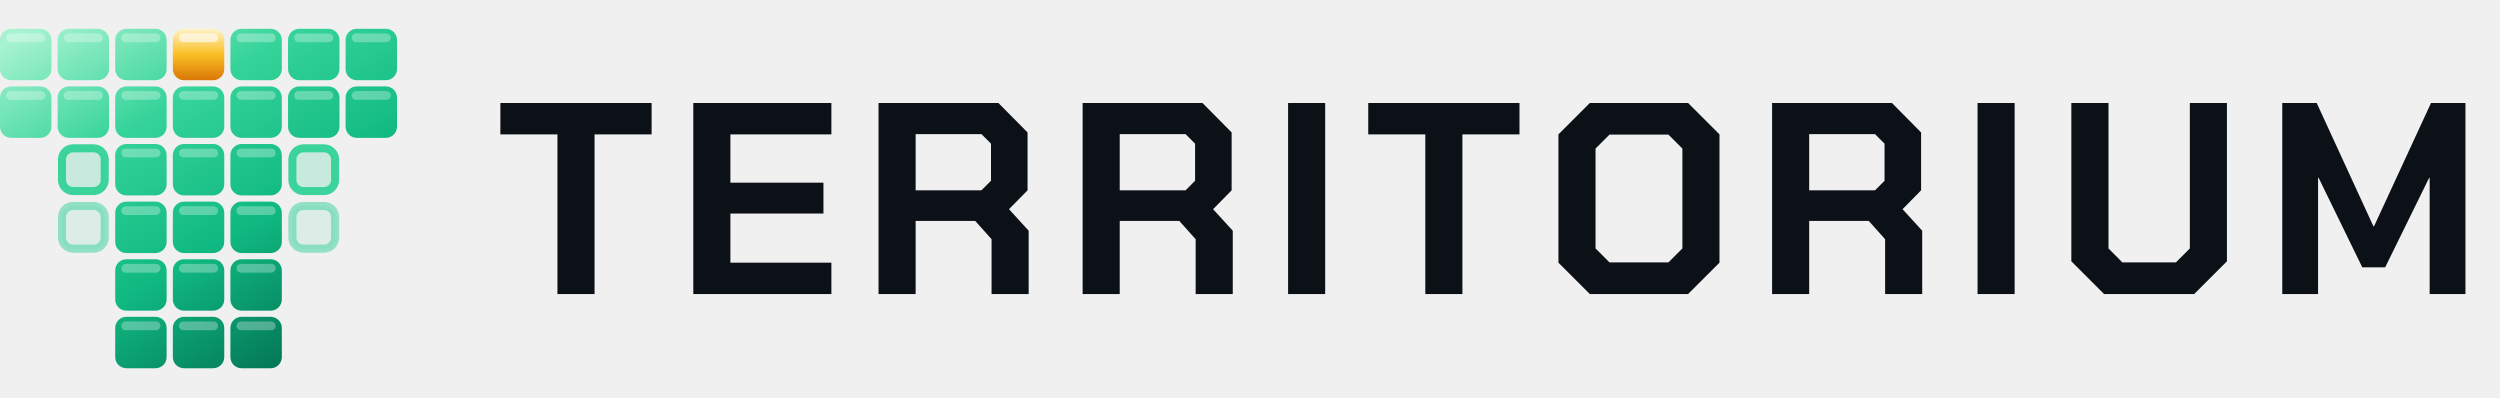
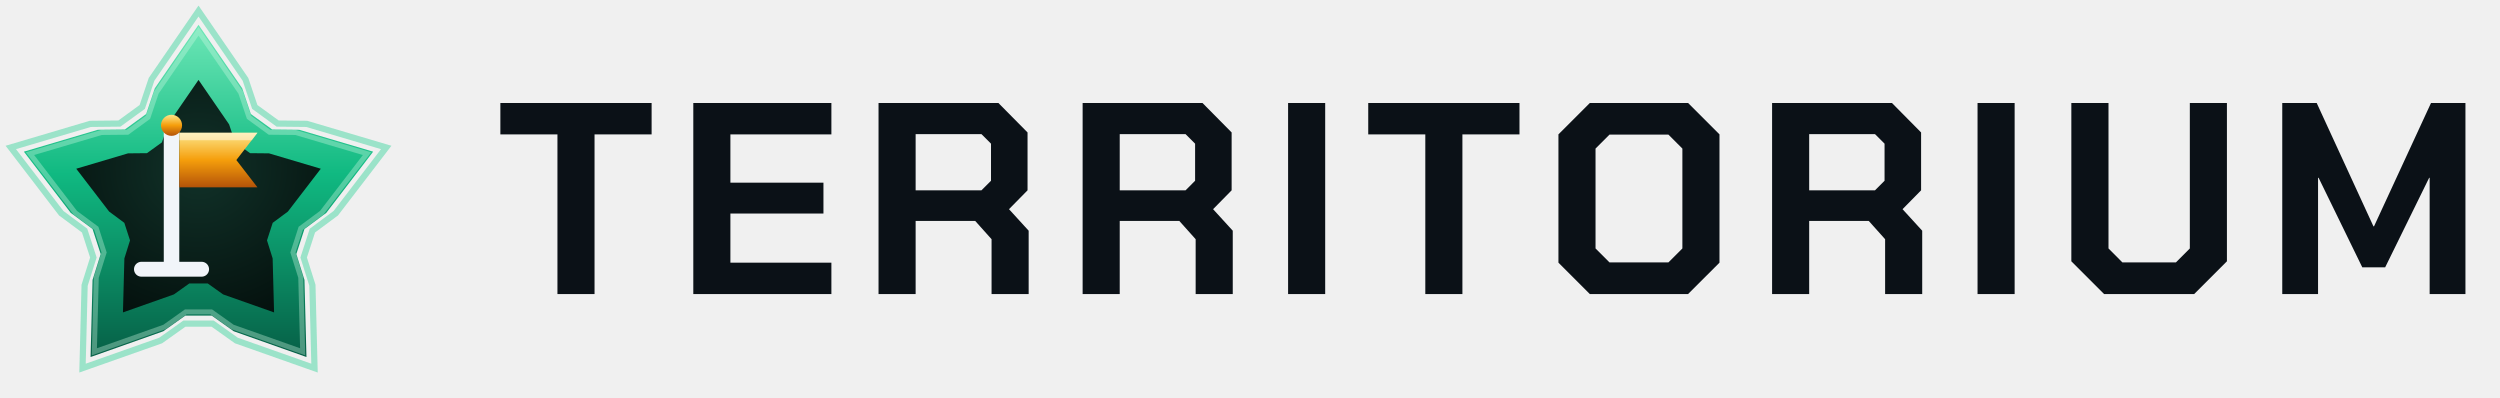
<svg xmlns="http://www.w3.org/2000/svg" viewBox="0 0 403 64">
  <defs>
-     <linearGradient id="d-g" x1="6" y1="4" x2="40" y2="62" gradientUnits="userSpaceOnUse">
-       <stop offset="0" stop-color="#a7f3d0" />
-       <stop offset="0.33" stop-color="#34d399" />
-       <stop offset="0.67" stop-color="#10b981" />
-       <stop offset="1" stop-color="#047857" />
+     <linearGradient id="dg" x1="0" y1="0" x2="0" y2="1">
+       <stop offset="0" stop-color="#6ee7b7" />
+       <stop offset=".45" stop-color="#10b981" />
+       <stop offset="1" stop-color="#065f46" />
    </linearGradient>
-     <linearGradient id="d-a" x1="0" y1="0" x2="0" y2="1">
-       <stop offset="0" stop-color="#fef3c7" />
-       <stop offset=".5" stop-color="#fbbf24" />
-       <stop offset="1" stop-color="#d97706" />
+     <linearGradient id="da" x1="0" y1="0" x2="0" y2="1">
+       <stop offset="0" stop-color="#fde68a" />
+       <stop offset=".5" stop-color="#f59e0b" />
+       <stop offset="1" stop-color="#b45309" />
    </linearGradient>
+     <radialGradient id="di" cx=".5" cy=".38" r=".7">
+       <stop offset="0" stop-color="#113229" />
+       <stop offset="1" stop-color="#04100d" />
+     </radialGradient>
  </defs>
-   <rect x="0" y="4.64" width="8.29" height="8.29" rx="1.8" fill="url(#d-g)" />
-   <rect x="0.99" y="5.39" width="6.3" height="1.41" rx="0.7" fill="#fff" fill-opacity=".3" />
-   <rect x="9.29" y="4.64" width="8.29" height="8.29" rx="1.8" fill="url(#d-g)" />
-   <rect x="10.28" y="5.39" width="6.3" height="1.41" rx="0.7" fill="#fff" fill-opacity=".3" />
-   <rect x="18.57" y="4.64" width="8.29" height="8.29" rx="1.8" fill="url(#d-g)" />
-   <rect x="19.56" y="5.39" width="6.3" height="1.41" rx="0.7" fill="#fff" fill-opacity=".3" />
-   <rect x="27.86" y="4.64" width="8.29" height="8.29" rx="1.8" fill="url(#d-a)" />
-   <rect x="28.85" y="5.39" width="6.3" height="1.41" rx="0.7" fill="#fff" fill-opacity=".6" />
-   <rect x="37.14" y="4.64" width="8.29" height="8.29" rx="1.8" fill="url(#d-g)" />
-   <rect x="38.13" y="5.39" width="6.3" height="1.41" rx="0.7" fill="#fff" fill-opacity=".3" />
-   <rect x="46.43" y="4.64" width="8.29" height="8.29" rx="1.8" fill="url(#d-g)" />
-   <rect x="47.42" y="5.39" width="6.3" height="1.41" rx="0.7" fill="#fff" fill-opacity=".3" />
-   <rect x="55.71" y="4.64" width="8.29" height="8.29" rx="1.8" fill="url(#d-g)" />
-   <rect x="56.7" y="5.39" width="6.3" height="1.41" rx="0.7" fill="#fff" fill-opacity=".3" />
-   <rect x="0" y="13.93" width="8.29" height="8.29" rx="1.8" fill="url(#d-g)" />
-   <rect x="0.99" y="14.68" width="6.3" height="1.41" rx="0.7" fill="#fff" fill-opacity=".3" />
-   <rect x="9.29" y="13.93" width="8.29" height="8.29" rx="1.8" fill="url(#d-g)" />
-   <rect x="10.28" y="14.68" width="6.3" height="1.41" rx="0.7" fill="#fff" fill-opacity=".3" />
-   <rect x="18.57" y="13.93" width="8.29" height="8.29" rx="1.8" fill="url(#d-g)" />
-   <rect x="19.56" y="14.68" width="6.3" height="1.41" rx="0.7" fill="#fff" fill-opacity=".3" />
-   <rect x="27.86" y="13.93" width="8.29" height="8.29" rx="1.8" fill="url(#d-g)" />
-   <rect x="28.85" y="14.68" width="6.3" height="1.41" rx="0.7" fill="#fff" fill-opacity=".3" />
-   <rect x="37.14" y="13.93" width="8.29" height="8.29" rx="1.8" fill="url(#d-g)" />
-   <rect x="38.13" y="14.68" width="6.3" height="1.41" rx="0.7" fill="#fff" fill-opacity=".3" />
-   <rect x="46.43" y="13.93" width="8.29" height="8.29" rx="1.8" fill="url(#d-g)" />
-   <rect x="47.42" y="14.68" width="6.3" height="1.41" rx="0.7" fill="#fff" fill-opacity=".3" />
-   <rect x="55.71" y="13.93" width="8.29" height="8.29" rx="1.8" fill="url(#d-g)" />
-   <rect x="56.7" y="14.68" width="6.3" height="1.41" rx="0.7" fill="#fff" fill-opacity=".3" />
-   <rect x="18.57" y="23.21" width="8.29" height="8.29" rx="1.8" fill="url(#d-g)" />
-   <rect x="19.56" y="23.96" width="6.3" height="1.41" rx="0.7" fill="#fff" fill-opacity=".3" />
-   <rect x="27.86" y="23.21" width="8.29" height="8.29" rx="1.8" fill="url(#d-g)" />
-   <rect x="28.85" y="23.96" width="6.3" height="1.41" rx="0.7" fill="#fff" fill-opacity=".3" />
-   <rect x="37.14" y="23.21" width="8.29" height="8.29" rx="1.8" fill="url(#d-g)" />
-   <rect x="38.13" y="23.96" width="6.3" height="1.41" rx="0.7" fill="#fff" fill-opacity=".3" />
-   <rect x="18.57" y="32.5" width="8.29" height="8.29" rx="1.8" fill="url(#d-g)" />
-   <rect x="19.56" y="33.25" width="6.3" height="1.41" rx="0.7" fill="#fff" fill-opacity=".3" />
-   <rect x="27.86" y="32.5" width="8.29" height="8.29" rx="1.8" fill="url(#d-g)" />
-   <rect x="28.85" y="33.25" width="6.3" height="1.41" rx="0.7" fill="#fff" fill-opacity=".3" />
-   <rect x="37.14" y="32.5" width="8.29" height="8.29" rx="1.8" fill="url(#d-g)" />
-   <rect x="38.13" y="33.25" width="6.3" height="1.41" rx="0.7" fill="#fff" fill-opacity=".3" />
-   <rect x="18.57" y="41.79" width="8.29" height="8.29" rx="1.8" fill="url(#d-g)" />
-   <rect x="19.56" y="42.54" width="6.3" height="1.41" rx="0.7" fill="#fff" fill-opacity=".3" />
-   <rect x="27.86" y="41.79" width="8.29" height="8.29" rx="1.8" fill="url(#d-g)" />
-   <rect x="28.85" y="42.54" width="6.3" height="1.41" rx="0.7" fill="#fff" fill-opacity=".3" />
-   <rect x="37.14" y="41.79" width="8.29" height="8.29" rx="1.8" fill="url(#d-g)" />
-   <rect x="38.13" y="42.54" width="6.3" height="1.41" rx="0.7" fill="#fff" fill-opacity=".3" />
-   <rect x="18.57" y="51.07" width="8.29" height="8.29" rx="1.8" fill="url(#d-g)" />
-   <rect x="19.56" y="51.82" width="6.3" height="1.41" rx="0.7" fill="#fff" fill-opacity=".3" />
-   <rect x="27.86" y="51.07" width="8.29" height="8.29" rx="1.8" fill="url(#d-g)" />
-   <rect x="28.85" y="51.82" width="6.3" height="1.41" rx="0.7" fill="#fff" fill-opacity=".3" />
-   <rect x="37.14" y="51.07" width="8.29" height="8.29" rx="1.8" fill="url(#d-g)" />
-   <rect x="38.13" y="51.82" width="6.3" height="1.41" rx="0.7" fill="#fff" fill-opacity=".3" />
-   <rect x="9.99" y="23.91" width="6.89" height="6.89" rx="1.8" fill="#34d399" fill-opacity="0.21" stroke="#34d399" stroke-opacity="0.95" stroke-width="1.3" />
-   <rect x="47.13" y="23.91" width="6.89" height="6.89" rx="1.8" fill="#34d399" fill-opacity="0.21" stroke="#34d399" stroke-opacity="0.95" stroke-width="1.3" />
-   <rect x="9.99" y="33.2" width="6.89" height="6.89" rx="1.8" fill="#34d399" fill-opacity="0.11" stroke="#34d399" stroke-opacity="0.5" stroke-width="1.3" />
-   <rect x="47.13" y="33.2" width="6.89" height="6.89" rx="1.8" fill="#34d399" fill-opacity="0.11" stroke="#34d399" stroke-opacity="0.5" stroke-width="1.3" />
+   <path d="M22.93 17.24L24.43 12.79L32.00 1.78L39.57 12.79L41.07 17.24L44.76 19.92L49.45 19.97L62.26 23.77L54.13 34.37L50.36 37.17L48.95 41.51L50.36 45.98L50.70 59.34L38.10 54.89L34.28 52.17L29.72 52.17L25.90 54.89L13.30 59.34L13.64 45.98L15.05 41.51L13.64 37.17L9.87 34.37L1.74 23.77L14.55 19.97L19.24 19.92Z" fill="none" stroke="#34d399" stroke-opacity=".45" stroke-width="1" />
+   <path d="M23.56 18.38L24.95 14.24L32.00 4.00L39.05 14.24L40.44 18.38L43.87 20.87L48.23 20.92L60.15 24.45L52.59 34.32L49.08 36.92L47.77 40.95L49.08 45.12L49.40 57.55L37.68 53.40L34.12 50.87L29.88 50.87L26.32 53.40L14.60 57.55L14.92 45.12L16.23 40.95L14.92 36.92L11.41 34.32L3.85 24.45L15.77 20.92L20.13 20.87Z" fill="url(#dg)" />
+   <path d="M23.86 18.91L25.20 14.92L32.00 5.04L38.80 14.92L40.14 18.91L43.45 21.32L47.66 21.36L59.17 24.77L51.87 34.29L48.48 36.80L47.22 40.70L48.48 44.72L48.79 56.71L37.48 52.71L34.05 50.27L29.95 50.27L26.52 52.71L15.21 56.71L15.52 44.72L16.78 40.70L15.52 36.80L12.13 34.29L4.83 24.77L16.34 21.36L20.55 21.32Z" fill="none" stroke="#d1fae5" stroke-opacity=".35" stroke-width=".8" />
+   <path d="M26.10 22.95L27.07 20.05L32.00 12.88L36.93 20.05L37.90 22.95L40.31 24.69L43.36 24.72L51.71 27.20L46.41 34.10L43.96 35.92L43.04 38.75L43.95 41.66L44.18 50.36L35.97 47.46L33.48 45.69L30.52 45.69L28.03 47.46L19.82 50.36L20.05 41.66L20.96 38.75L20.04 35.92L17.59 34.10L12.29 27.20L20.64 24.72L23.69 24.69Z" fill="url(#di)" />
+   <path d="M26.4 20.5h2.5v22.5h-2.5z" fill="#f1f5f9" />
+   <circle cx="27.65" cy="20.2" r="1.7" fill="url(#da)" />
+   <path d="M28.9 21.4h12.6l-3.4 4.4 3.4 4.4H28.9z" fill="url(#da)" />
+   <path d="M28.9 21.4h12.6l-.9 1.2H28.9z" fill="#fff" fill-opacity=".45" />
+   <path d="M22.8 43.4h9.7" stroke="#f1f5f9" stroke-width="2.4" stroke-linecap="round" />
  <g transform="translate(80 47.40)" fill="#0b1117">
    <path d="M9.86 0L9.86-25.74L0.66-25.74L0.66-30.80L25.04-30.80L25.04-25.74L15.84-25.74L15.84 0M31.76 0L31.76-30.80L54.02-30.80L54.02-25.74L37.74-25.74L37.74-17.95L52.74-17.95L52.74-12.98L37.74-12.98L37.74-5.06L54.02-5.06L54.02 0M82.65-13.68L85.82-10.21L85.82 0L79.84 0L79.84-8.84L77.20-11.79L67.60-11.79L67.60 0L61.62 0L61.62-30.80L80.94-30.80L85.64-26.05L85.64-16.72L82.65-13.68M67.60-25.78L67.60-16.72L78.21-16.72L79.75-18.26L79.75-24.24L78.21-25.78M115.55-13.68L118.72-10.21L118.72 0L112.74 0L112.74-8.84L110.10-11.79L100.50-11.79L100.50 0L94.52 0L94.52-30.80L113.84-30.80L118.54-26.05L118.54-16.72L115.55-13.68M100.50-25.78L100.50-16.72L111.11-16.72L112.65-18.26L112.65-24.24L111.11-25.78M127.64 0L127.64-30.80L133.62-30.80L133.62 0M149.76 0L149.76-25.74L140.56-25.74L140.56-30.80L164.94-30.80L164.94-25.74L155.74-25.74L155.74 0M176.28 0L171.22-5.06L171.22-25.74L176.28-30.80L192.12-30.80L197.18-25.74L197.18-5.06L192.12 0L176.28 0M179.45-5.10L188.95-5.10L191.20-7.35L191.20-23.45L188.95-25.70L179.45-25.70L177.20-23.45L177.20-7.35M226.69-13.68L229.86-10.21L229.86 0L223.88 0L223.88-8.84L221.24-11.79L211.64-11.79L211.64 0L205.66 0L205.66-30.80L224.98-30.80L229.68-26.05L229.68-16.72L226.69-13.68M211.64-25.78L211.64-16.72L222.25-16.72L223.79-18.26L223.79-24.24L222.25-25.78M238.78 0L238.78-30.80L244.76-30.80L244.76 0M259.18 0L253.90-5.28L253.90-30.80L259.89-30.80L259.89-7.35L262.13-5.10L270.76-5.10L273-7.35L273-30.80L278.98-30.80L278.98-5.28L273.70 0M287.90 0L287.90-30.80L293.45-30.80L302.60-10.91L302.69-10.91L311.88-30.80L317.43-30.80L317.43 0L311.66 0L311.66-18.74L311.58-18.74L304.49-4.31L300.80-4.31L293.76-18.74L293.67-18.74L293.67 0" />
  </g>
</svg>
